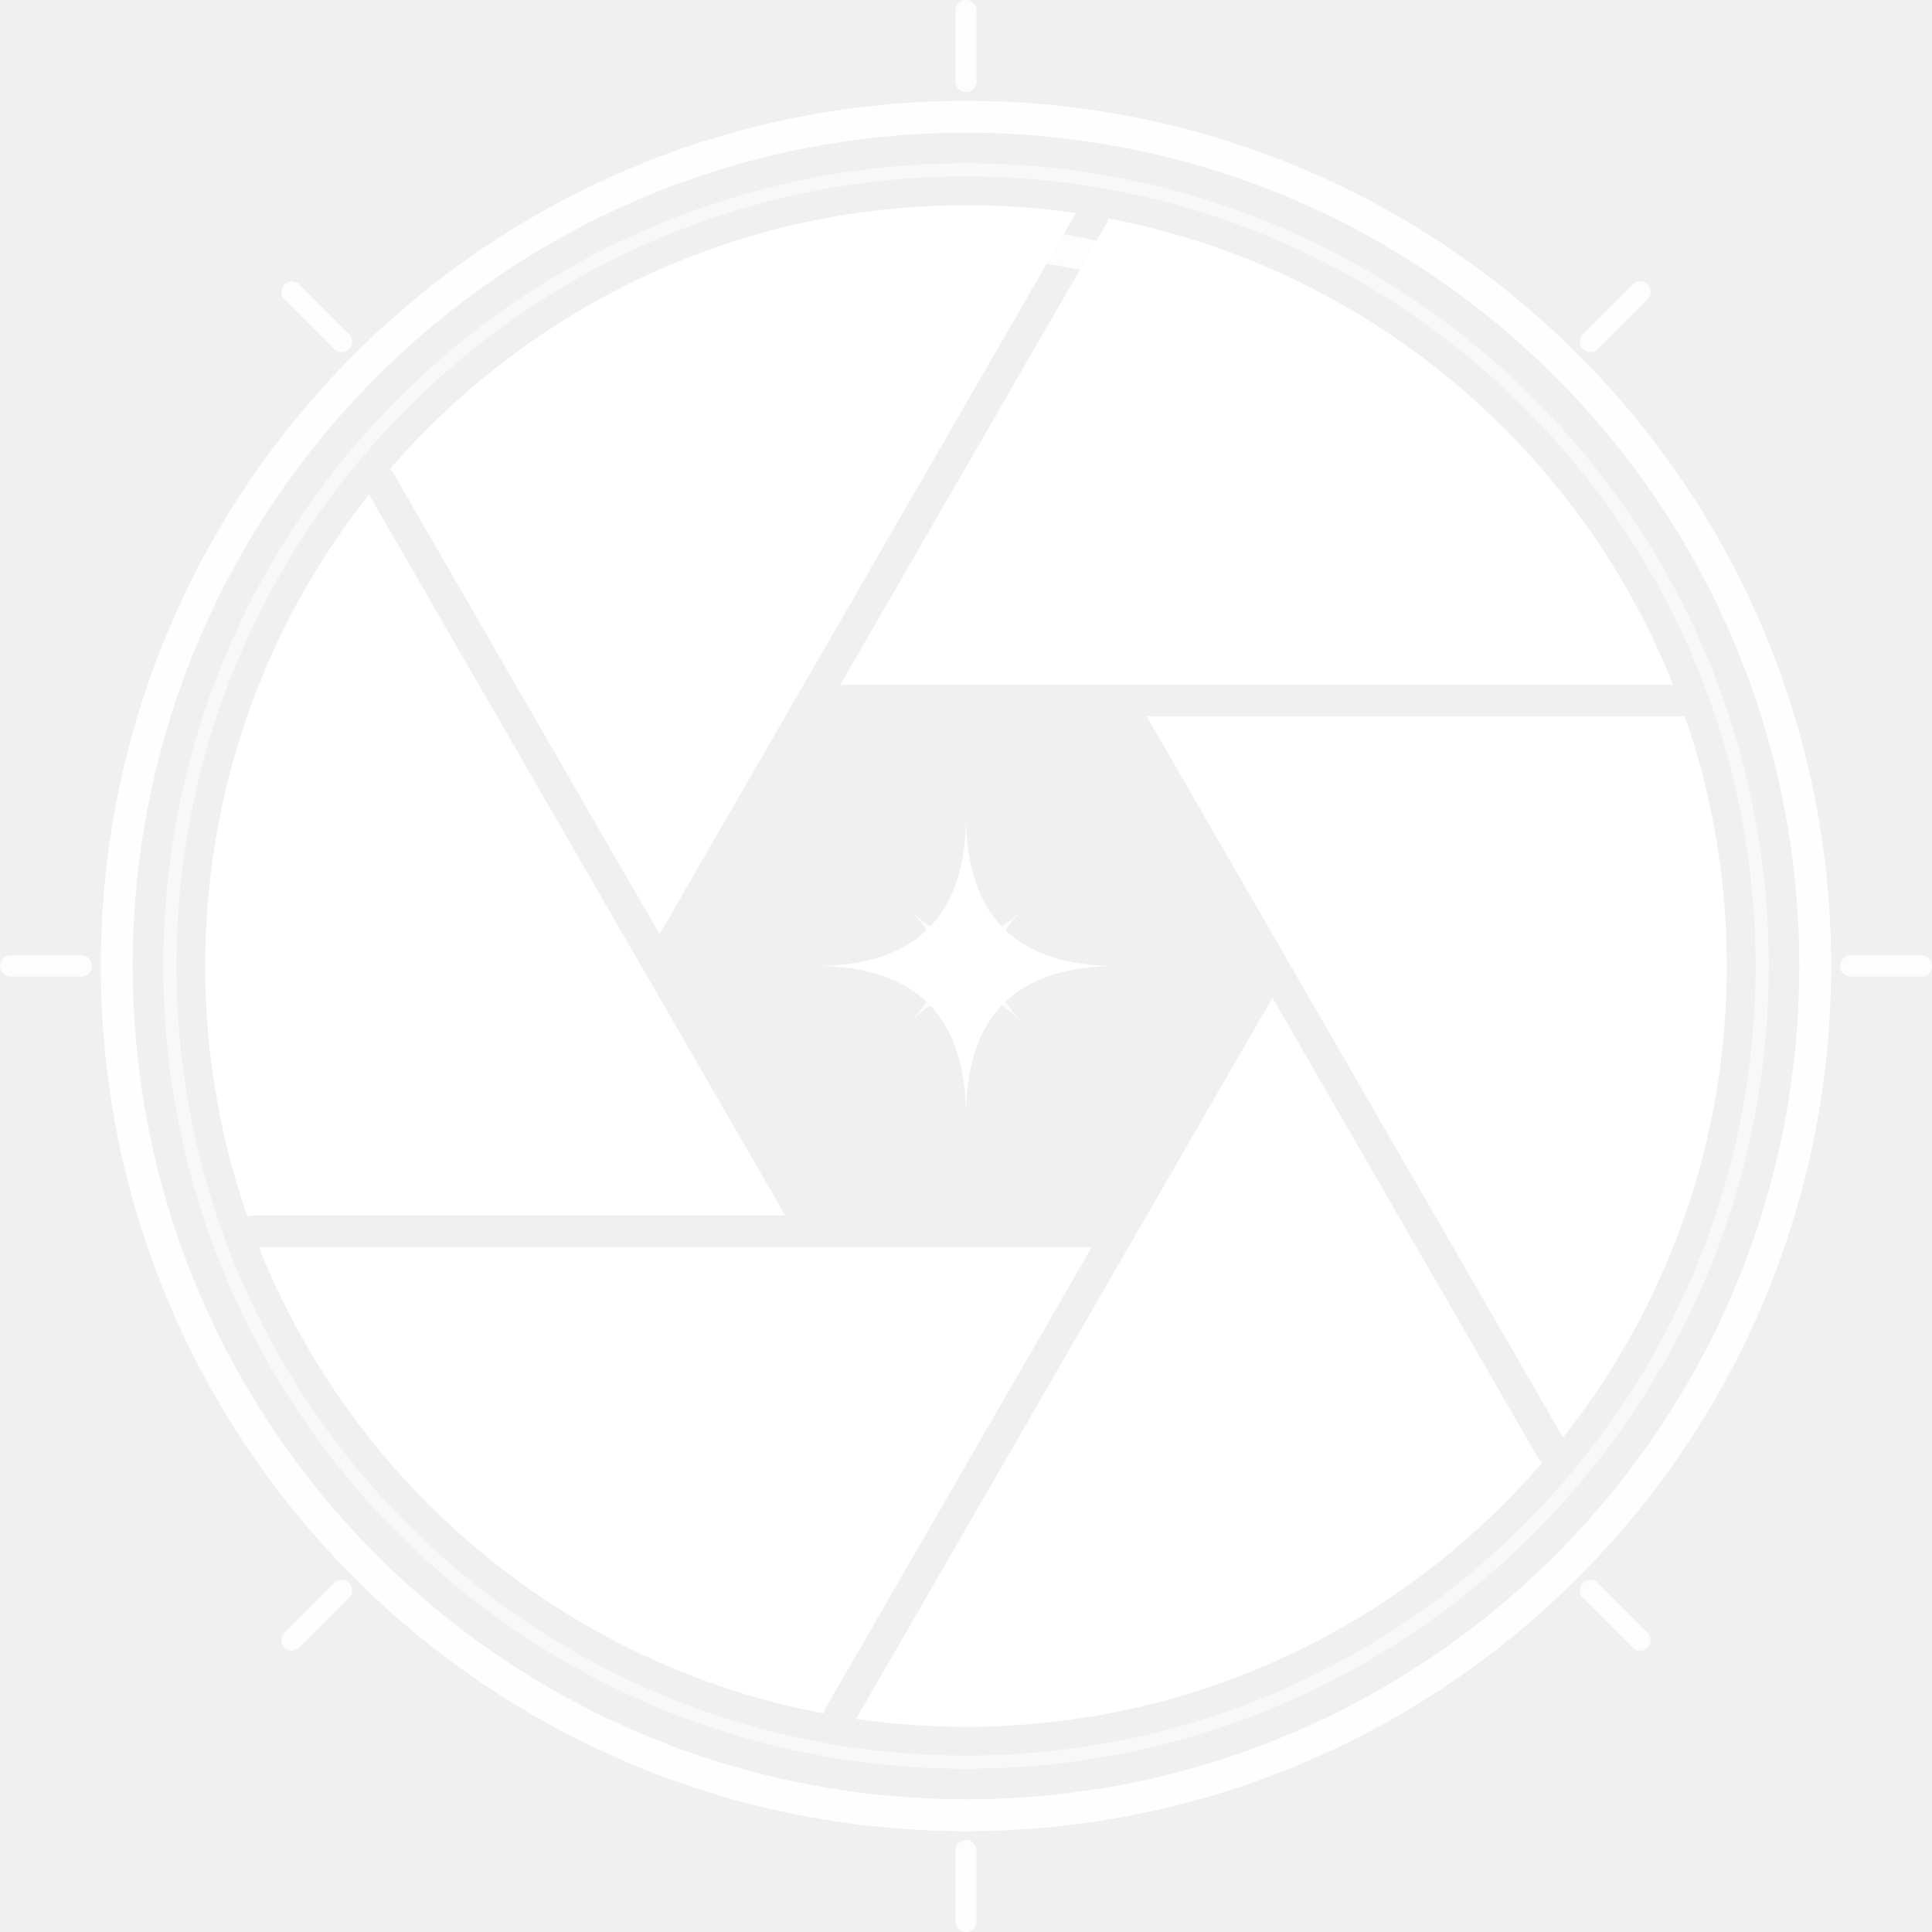
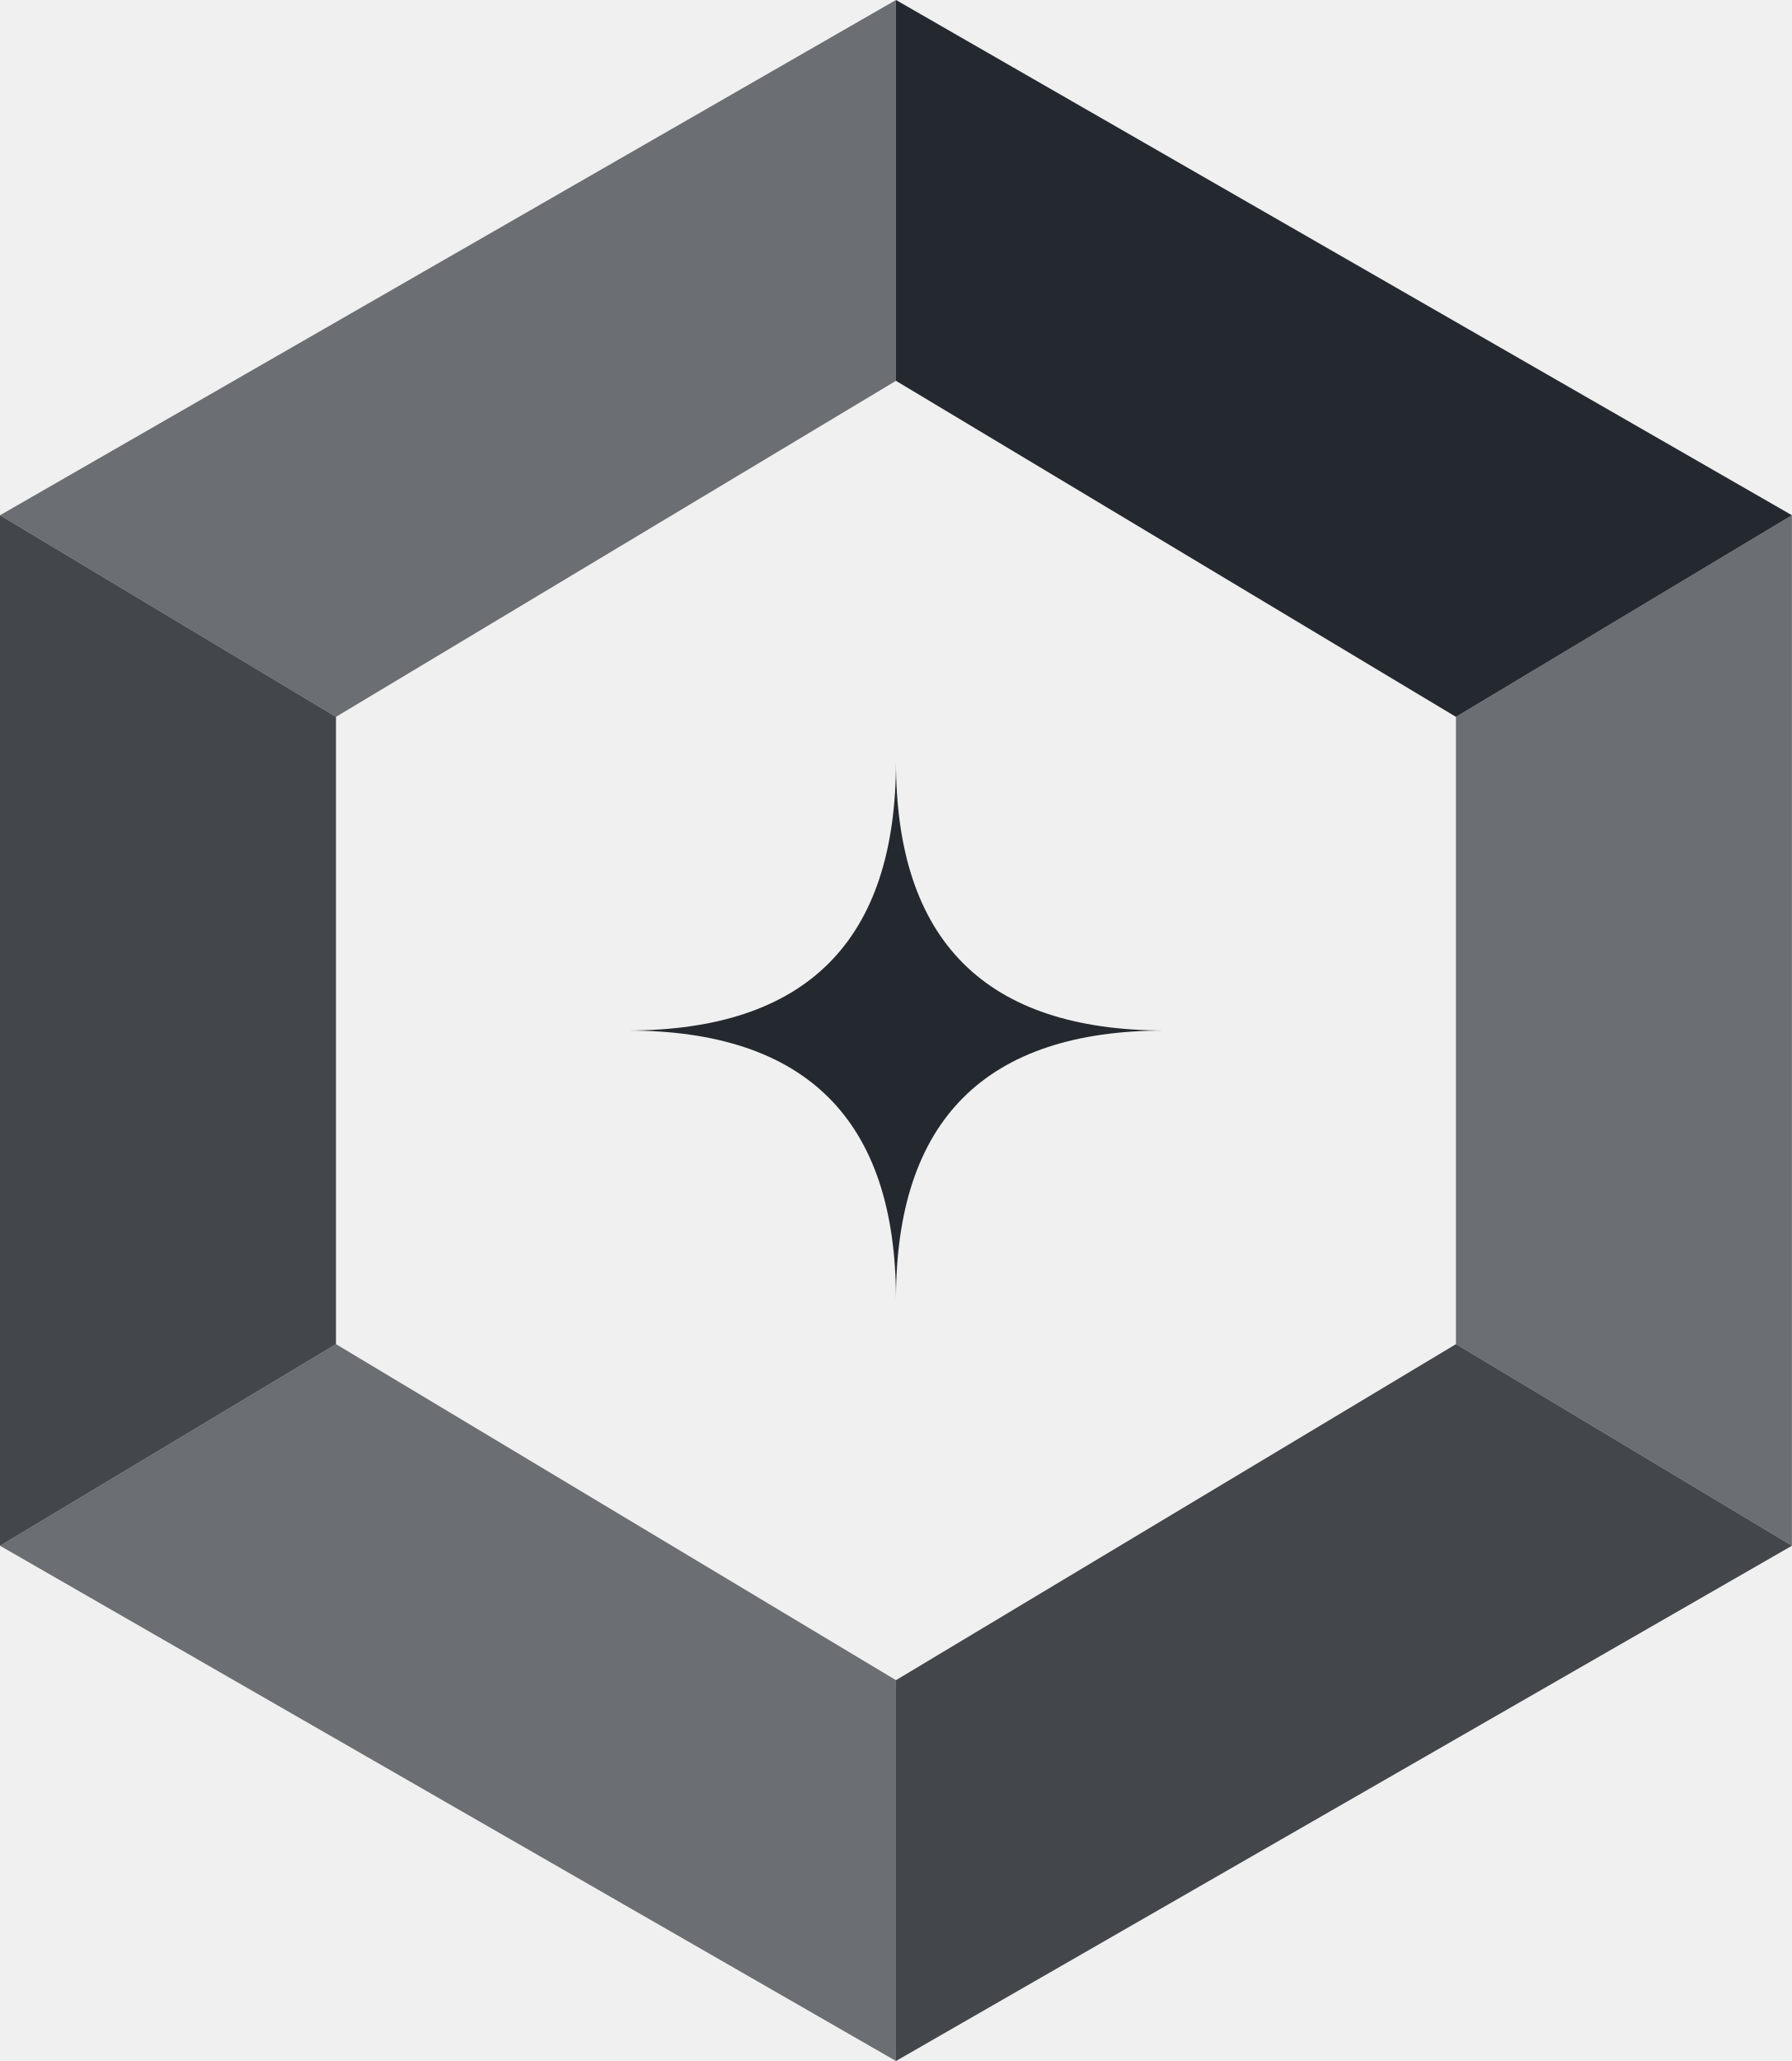
- <svg xmlns="http://www.w3.org/2000/svg" width="218.4" height="218.4" viewBox="0 0 218.4 218.4" version="1.1" id="svg_photon">
-   <defs id="defs1">
-     <mask id="iris_mask">
-       <rect x="0" y="0" width="256" height="256" fill="#ffffff" id="rect1" />
-       <path d="m 162.64,128 -17.32,30 H 110.68 L 93.36,128 110.68,98 h 34.64 z" fill="#000000" id="path1" />
-       <g stroke="#000000" stroke-width="3.6" stroke-linecap="round" id="g6">
-         <line x1="162.64" y1="128" x2="113.68" y2="212.8" id="line1" />
-         <line x1="145.32" y1="158" x2="47.4" y2="158" id="line2" />
-         <line x1="110.68" y1="158" x2="61.72" y2="73.2" id="line3" />
-         <line x1="93.36" y1="128" x2="142.32" y2="43.2" id="line4" />
-         <line x1="110.68" y1="98" x2="208.6" y2="98" id="line5" />
-         <line x1="145.32" y1="98" x2="194.28" y2="182.8" id="line6" />
-       </g>
-     </mask>
-   </defs>
-   <circle cx="109.2" cy="109.2" r="96" style="opacity:0.95;fill:none;stroke:#ffffff;stroke-width:3.6;stroke-linecap:round;stroke-linejoin:round" id="circle6" />
-   <circle cx="109.2" cy="109.2" r="90" style="opacity:0.5;fill:none;stroke:#ffffff;stroke-width:1.5;stroke-linecap:round;stroke-linejoin:round" id="circle7" />
-   <g id="index_marks" style="opacity:0.85;stroke:#ffffff;stroke-width:2.4;stroke-linecap:round" transform="translate(-18.8,-18.8)">
-     <line x1="128" y1="20" x2="128" y2="28" id="line7" />
-     <line x1="128" y1="228" x2="128" y2="236" id="line8" />
-     <line x1="20" y1="128" x2="28" y2="128" id="line9" />
-     <line x1="228" y1="128" x2="236" y2="128" id="line10" />
-     <line x1="51.8" y1="51.8" x2="57.4" y2="57.4" id="line11" />
-     <line x1="204.2" y1="51.8" x2="198.6" y2="57.4" id="line12" />
-     <line x1="51.8" y1="204.2" x2="57.4" y2="198.6" id="line13" />
-     <line x1="204.2" y1="204.2" x2="198.6" y2="198.6" id="line14" />
+ <svg xmlns="http://www.w3.org/2000/svg" viewBox="0 0 80 92" width="80" height="92" version="1.1" id="svg7">
+   <defs id="defs7" />
+   <style id="style1">
+     :root, svg {
+       color: #24292f;
+     }
+     .primary {
+       fill: currentColor;
+     }
+     .secondary {
+       fill: currentColor;
+       opacity: 0.65;
+     }
+     .tertiary {
+       fill: currentColor;
+       opacity: 0.85;
+     }
+     .stroke-primary {
+       stroke: currentColor;
+       fill: none;
+     }
+     @media (prefers-color-scheme: dark) {
+       :root, svg {
+         color: #ffffff;
+       }
+       .secondary {
+         opacity: 0.70;
+       }
+       .tertiary {
+         opacity: 0.88;
+       }
+     }
+   </style>
+   <g id="photon" transform="translate(-24,-18)">
+     <path class="primary" d="M 64,18 104,41 89,50 64,35 Z" id="path1" />
+     <path class="secondary" d="M 104,41 V 87 L 89,78 V 50 Z" id="path2" />
+     <path class="tertiary" d="M 104,87 64,110 V 93 L 89,78 Z" id="path3" />
+     <path class="secondary" d="M 64,110 24,87 39,78 64,93 Z" id="path4" />
+     <path class="tertiary" d="M 24,87 V 41 l 15,9 v 28 z" id="path5" />
+     <path class="secondary" d="M 24,41 64,18 V 35 L 39,50 Z" id="path6" />
+     <path class="primary" d="M 64,52 Q 64,64 52,64 64,64 64,76 64,64 76,64 64,64 64,52 Z" id="path7" />
  </g>
-   <circle cx="128" cy="128" r="86" fill="#ffffff" mask="url(#iris_mask)" id="circle14" transform="translate(-18.8,-18.8)" />
-   <g id="photon_core" style="fill:#ffffff" transform="translate(-18.8,-18.8)">
-     <path d="m 128,111 q 0,17 -17,17 17,0 17,17 0,-17 17,-17 -17,0 -17,-17 z" id="path14" />
-     <path d="m 128,119 q 0,9 -9,9 9,0 9,9 0,-9 9,-9 -9,0 -9,-9 z" transform="rotate(45,128,128)" opacity="0.85" id="path15" />
-     <circle cx="128" cy="128" r="2.8" id="circle15" />
-   </g>
-   <path d="m 49.2,53.2 a 78,78 0 0 1 88,-20" style="opacity:0.85;fill:none;stroke:#ffffff;stroke-width:3.6;stroke-linecap:round" id="path16" />
-   <circle cx="149.2" cy="149.2" r="3.2" style="opacity:0.85;fill:#ffffff" id="circle16" />
</svg>
